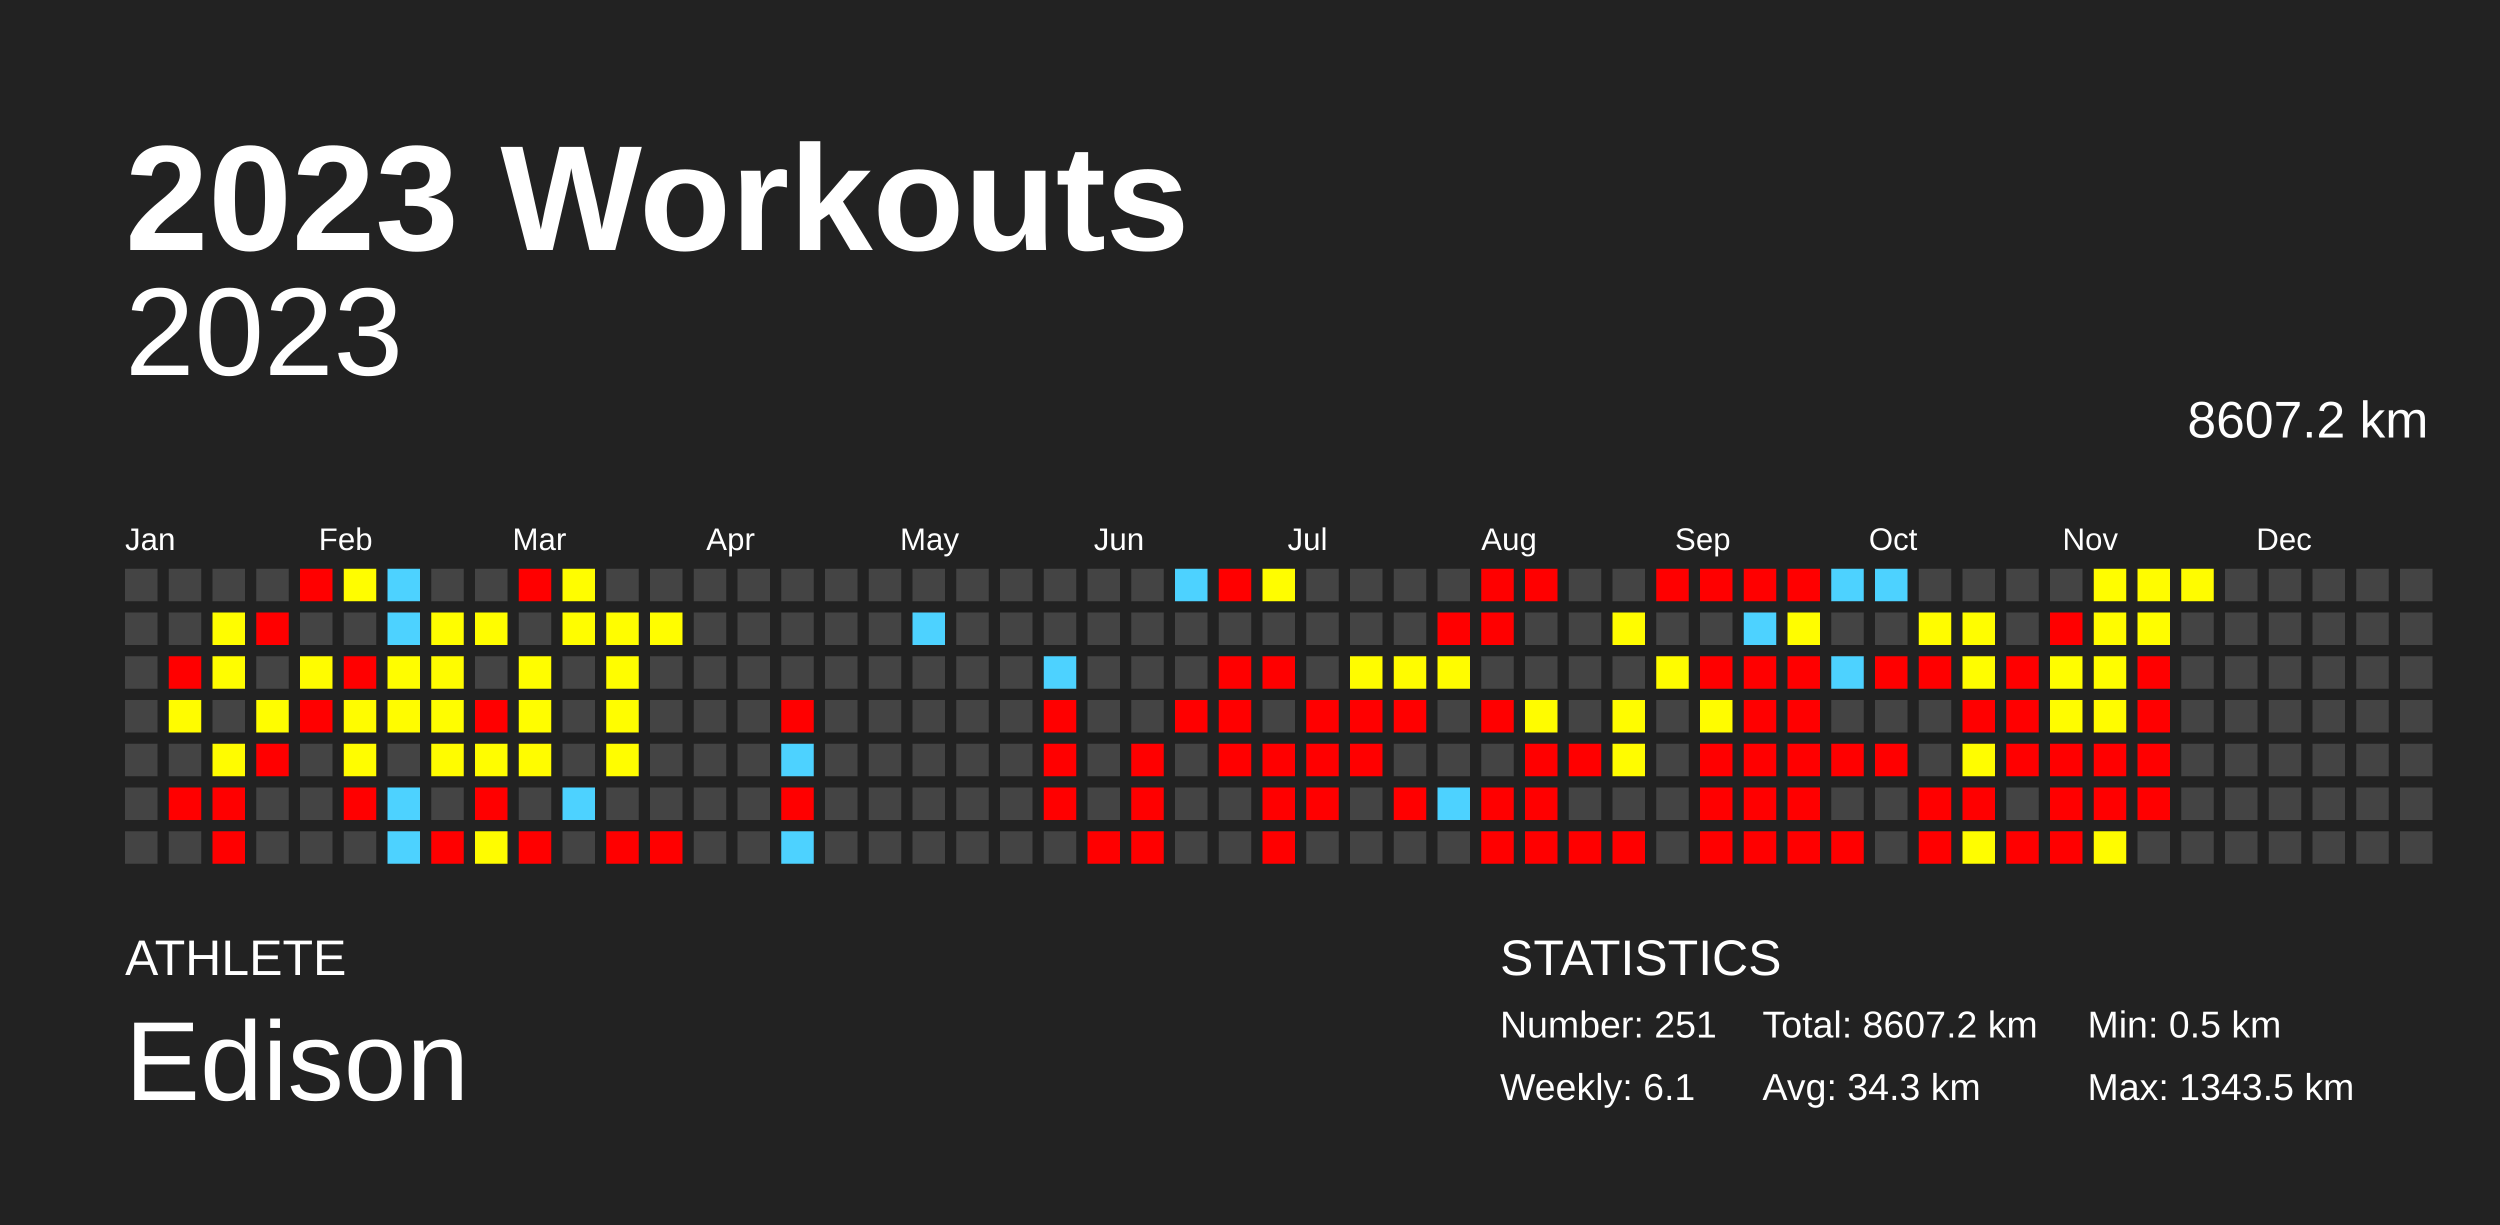
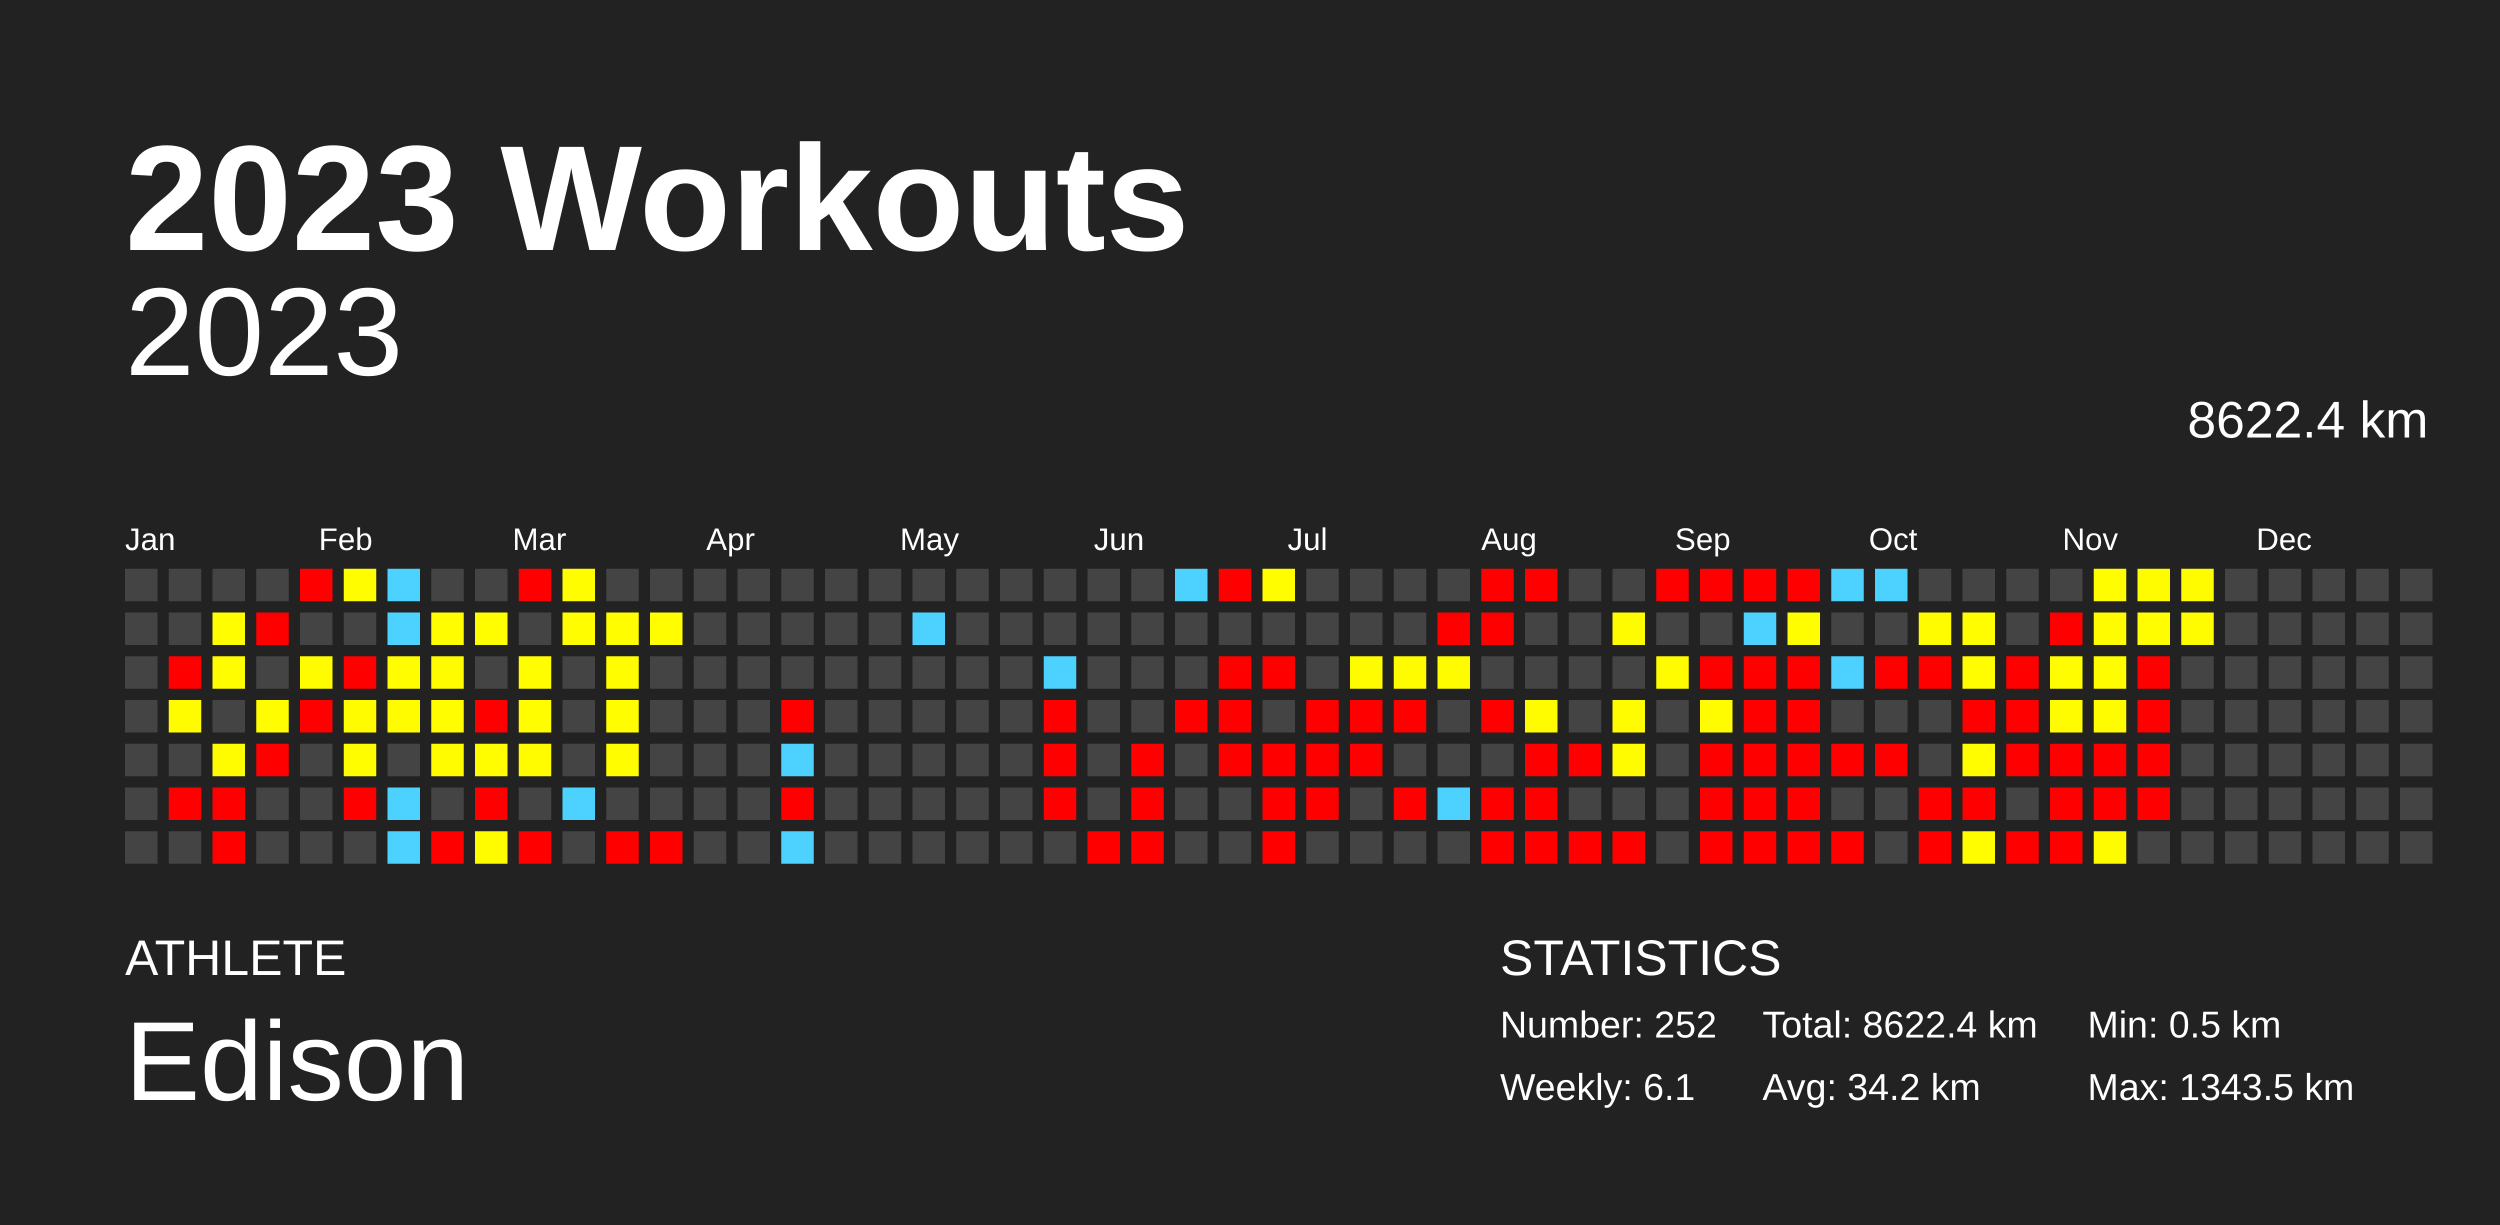
<svg xmlns="http://www.w3.org/2000/svg" baseProfile="full" height="98mm" version="1.1" viewBox="0,0,200,98" width="200mm">
  <defs />
  <rect fill="#222222" height="98" width="200" x="0" y="0" />
  <text fill="#FFFFFF" style="font-size:12px; font-family:Arial; font-weight:bold;" x="10" y="20">2023 Workouts</text>
  <text fill="#FFFFFF" style="font-size:4px; font-family:Arial" x="10" y="78">ATHLETE</text>
  <text fill="#FFFFFF" style="font-size:9px; font-family:Arial" x="10" y="88">Edison</text>
  <text fill="#FFFFFF" style="font-size:4px; font-family:Arial" x="120" y="78">STATISTICS</text>
-   <text fill="#FFFFFF" style="font-size:3px; font-family:Arial" x="120" y="83">Number: 251</text>
+   <text fill="#FFFFFF" style="font-size:3px; font-family:Arial" x="120" y="83">Number: 252</text>
  <text fill="#FFFFFF" style="font-size:3px; font-family:Arial" x="120" y="88">Weekly: 6.1</text>
-   <text fill="#FFFFFF" style="font-size:3px; font-family:Arial" x="141" y="83">Total: 8607.2 km</text>
-   <text fill="#FFFFFF" style="font-size:3px; font-family:Arial" x="141" y="88">Avg: 34.3 km</text>
+   <text fill="#FFFFFF" style="font-size:3px; font-family:Arial" x="141" y="83">Total: 8622.4 km</text>
+   <text fill="#FFFFFF" style="font-size:3px; font-family:Arial" x="141" y="88">Avg: 34.2 km</text>
  <text fill="#FFFFFF" style="font-size:3px; font-family:Arial" x="167" y="83">Min: 0.5 km</text>
  <text fill="#FFFFFF" style="font-size:3px; font-family:Arial" x="167" y="88">Max: 1343.5 km</text>
  <text alignment-baseline="hanging" fill="#FFFFFF" style="font-size:10.0px; font-family:Arial;" x="10" y="30">2023</text>
-   <text alignment-baseline="hanging" fill="#FFFFFF" style="font-size:4.125px; font-family:Arial;" x="175" y="35">8607.2 km</text>
+   <text alignment-baseline="hanging" fill="#FFFFFF" style="font-size:4.125px; font-family:Arial;" x="175" y="35">8622.4 km</text>
  <text fill="#FFFFFF" style="font-size:2.5px; font-family:Arial" x="10.0" y="44">Jan</text>
  <text fill="#FFFFFF" style="font-size:2.5px; font-family:Arial" x="25.5" y="44">Feb</text>
  <text fill="#FFFFFF" style="font-size:2.5px; font-family:Arial" x="41.0" y="44">Mar</text>
  <text fill="#FFFFFF" style="font-size:2.5px; font-family:Arial" x="56.5" y="44">Apr</text>
  <text fill="#FFFFFF" style="font-size:2.5px; font-family:Arial" x="72.0" y="44">May</text>
  <text fill="#FFFFFF" style="font-size:2.5px; font-family:Arial" x="87.5" y="44">Jun</text>
  <text fill="#FFFFFF" style="font-size:2.5px; font-family:Arial" x="103.0" y="44">Jul</text>
  <text fill="#FFFFFF" style="font-size:2.5px; font-family:Arial" x="118.5" y="44">Aug</text>
  <text fill="#FFFFFF" style="font-size:2.5px; font-family:Arial" x="134.0" y="44">Sep</text>
  <text fill="#FFFFFF" style="font-size:2.5px; font-family:Arial" x="149.5" y="44">Oct</text>
  <text fill="#FFFFFF" style="font-size:2.5px; font-family:Arial" x="165.0" y="44">Nov</text>
  <text fill="#FFFFFF" style="font-size:2.5px; font-family:Arial" x="180.5" y="44">Dec</text>
  <rect fill="#444444" height="2.6" width="2.6" x="10.0" y="45.5" />
  <rect fill="#444444" height="2.6" width="2.6" x="10.0" y="49.0" />
  <rect fill="#444444" height="2.6" width="2.6" x="10.0" y="52.5" />
  <rect fill="#444444" height="2.6" width="2.6" x="10.0" y="56.0" />
  <rect fill="#444444" height="2.6" width="2.6" x="10.0" y="59.5" />
  <rect fill="#444444" height="2.6" width="2.6" x="10.0" y="63.0" />
  <rect fill="#444444" height="2.6" width="2.6" x="10.0" y="66.5" />
  <rect fill="#444444" height="2.6" width="2.6" x="13.5" y="45.5" />
  <rect fill="#444444" height="2.6" width="2.6" x="13.5" y="49.0" />
  <rect fill="red" height="2.6" width="2.6" x="13.5" y="52.5" />
  <rect fill="#fffc00" height="2.6" width="2.6" x="13.5" y="56.0" />
  <rect fill="#444444" height="2.6" width="2.6" x="13.5" y="59.5" />
  <rect fill="red" height="2.6" width="2.6" x="13.5" y="63.0" />
  <rect fill="#444444" height="2.6" width="2.6" x="13.5" y="66.5" />
  <rect fill="#444444" height="2.6" width="2.6" x="17.0" y="45.5" />
  <rect fill="#fffd00" height="2.6" width="2.6" x="17.0" y="49.0" />
  <rect fill="#fffd00" height="2.6" width="2.6" x="17.0" y="52.5" />
  <rect fill="#444444" height="2.6" width="2.6" x="17.0" y="56.0" />
  <rect fill="#fffc00" height="2.6" width="2.6" x="17.0" y="59.5" />
  <rect fill="red" height="2.6" width="2.6" x="17.0" y="63.0" />
  <rect fill="red" height="2.6" width="2.6" x="17.0" y="66.5" />
  <rect fill="#444444" height="2.6" width="2.6" x="20.5" y="45.5" />
  <rect fill="red" height="2.6" width="2.6" x="20.5" y="49.0" />
  <rect fill="#444444" height="2.6" width="2.6" x="20.5" y="52.5" />
  <rect fill="#fffd00" height="2.6" width="2.6" x="20.5" y="56.0" />
  <rect fill="red" height="2.6" width="2.6" x="20.5" y="59.5" />
  <rect fill="#444444" height="2.6" width="2.6" x="20.5" y="63.0" />
  <rect fill="#444444" height="2.6" width="2.6" x="20.5" y="66.5" />
  <rect fill="red" height="2.6" width="2.6" x="24.0" y="45.5" />
  <rect fill="#444444" height="2.6" width="2.6" x="24.0" y="49.0" />
  <rect fill="#fffc00" height="2.6" width="2.6" x="24.0" y="52.5" />
  <rect fill="red" height="2.6" width="2.6" x="24.0" y="56.0" />
  <rect fill="#444444" height="2.6" width="2.6" x="24.0" y="59.5" />
  <rect fill="#444444" height="2.6" width="2.6" x="24.0" y="63.0" />
  <rect fill="#444444" height="2.6" width="2.6" x="24.0" y="66.5" />
  <rect fill="#fffd00" height="2.6" width="2.6" x="27.5" y="45.5" />
  <rect fill="#444444" height="2.6" width="2.6" x="27.5" y="49.0" />
  <rect fill="red" height="2.6" width="2.6" x="27.5" y="52.5" />
  <rect fill="#fffc00" height="2.6" width="2.6" x="27.5" y="56.0" />
  <rect fill="#fffd00" height="2.6" width="2.6" x="27.5" y="59.5" />
  <rect fill="red" height="2.6" width="2.6" x="27.5" y="63.0" />
  <rect fill="#444444" height="2.6" width="2.6" x="27.5" y="66.5" />
  <rect fill="#4dd2ff" height="2.6" width="2.6" x="31.0" y="45.5" />
  <rect fill="#4dd2ff" height="2.6" width="2.6" x="31.0" y="49.0" />
  <rect fill="#fffd00" height="2.6" width="2.6" x="31.0" y="52.5" />
  <rect fill="#fffc00" height="2.6" width="2.6" x="31.0" y="56.0" />
  <rect fill="#444444" height="2.6" width="2.6" x="31.0" y="59.5" />
  <rect fill="#4dd2ff" height="2.6" width="2.6" x="31.0" y="63.0" />
  <rect fill="#4dd2ff" height="2.6" width="2.6" x="31.0" y="66.5" />
  <rect fill="#444444" height="2.6" width="2.6" x="34.5" y="45.5" />
  <rect fill="#fffd00" height="2.6" width="2.6" x="34.5" y="49.0" />
  <rect fill="#fffc00" height="2.6" width="2.6" x="34.5" y="52.5" />
  <rect fill="#fffd00" height="2.6" width="2.6" x="34.5" y="56.0" />
  <rect fill="#fffc00" height="2.6" width="2.6" x="34.5" y="59.5" />
  <rect fill="#444444" height="2.6" width="2.6" x="34.5" y="63.0" />
  <rect fill="red" height="2.6" width="2.6" x="34.5" y="66.5" />
  <rect fill="#444444" height="2.6" width="2.6" x="38.0" y="45.5" />
  <rect fill="#fffd00" height="2.6" width="2.6" x="38.0" y="49.0" />
  <rect fill="#444444" height="2.6" width="2.6" x="38.0" y="52.5" />
  <rect fill="red" height="2.6" width="2.6" x="38.0" y="56.0" />
  <rect fill="#fffd00" height="2.6" width="2.6" x="38.0" y="59.5" />
  <rect fill="red" height="2.6" width="2.6" x="38.0" y="63.0" />
  <rect fill="#fffc00" height="2.6" width="2.6" x="38.0" y="66.5" />
  <rect fill="red" height="2.6" width="2.6" x="41.5" y="45.5" />
  <rect fill="#444444" height="2.6" width="2.6" x="41.5" y="49.0" />
  <rect fill="#fffd00" height="2.6" width="2.6" x="41.5" y="52.5" />
  <rect fill="#fffd00" height="2.6" width="2.6" x="41.5" y="56.0" />
  <rect fill="#fffc00" height="2.6" width="2.6" x="41.5" y="59.5" />
  <rect fill="#444444" height="2.6" width="2.6" x="41.5" y="63.0" />
  <rect fill="red" height="2.6" width="2.6" x="41.5" y="66.5" />
  <rect fill="#fffd00" height="2.6" width="2.6" x="45.0" y="45.5" />
  <rect fill="#fffd00" height="2.6" width="2.6" x="45.0" y="49.0" />
  <rect fill="#444444" height="2.6" width="2.6" x="45.0" y="52.5" />
  <rect fill="#444444" height="2.6" width="2.6" x="45.0" y="56.0" />
  <rect fill="#444444" height="2.6" width="2.6" x="45.0" y="59.5" />
  <rect fill="#4dd2ff" height="2.6" width="2.6" x="45.0" y="63.0" />
  <rect fill="#444444" height="2.6" width="2.6" x="45.0" y="66.5" />
  <rect fill="#444444" height="2.6" width="2.6" x="48.5" y="45.5" />
  <rect fill="#fffd00" height="2.6" width="2.6" x="48.5" y="49.0" />
  <rect fill="#fffd00" height="2.6" width="2.6" x="48.5" y="52.5" />
  <rect fill="#fffd00" height="2.6" width="2.6" x="48.5" y="56.0" />
  <rect fill="#fffd00" height="2.6" width="2.6" x="48.5" y="59.5" />
  <rect fill="#444444" height="2.6" width="2.6" x="48.5" y="63.0" />
  <rect fill="red" height="2.6" width="2.6" x="48.5" y="66.5" />
  <rect fill="#444444" height="2.6" width="2.6" x="52.0" y="45.5" />
  <rect fill="#fffd00" height="2.6" width="2.6" x="52.0" y="49.0" />
  <rect fill="#444444" height="2.6" width="2.6" x="52.0" y="52.5" />
  <rect fill="#444444" height="2.6" width="2.6" x="52.0" y="56.0" />
  <rect fill="#444444" height="2.6" width="2.6" x="52.0" y="59.5" />
  <rect fill="#444444" height="2.6" width="2.6" x="52.0" y="63.0" />
  <rect fill="red" height="2.6" width="2.6" x="52.0" y="66.5" />
  <rect fill="#444444" height="2.6" width="2.6" x="55.5" y="45.5" />
  <rect fill="#444444" height="2.6" width="2.6" x="55.5" y="49.0" />
  <rect fill="#444444" height="2.6" width="2.6" x="55.5" y="52.5" />
  <rect fill="#444444" height="2.6" width="2.6" x="55.5" y="56.0" />
  <rect fill="#444444" height="2.6" width="2.6" x="55.5" y="59.5" />
  <rect fill="#444444" height="2.6" width="2.6" x="55.5" y="63.0" />
  <rect fill="#444444" height="2.6" width="2.6" x="55.5" y="66.5" />
  <rect fill="#444444" height="2.6" width="2.6" x="59.0" y="45.5" />
  <rect fill="#444444" height="2.6" width="2.6" x="59.0" y="49.0" />
  <rect fill="#444444" height="2.6" width="2.6" x="59.0" y="52.5" />
  <rect fill="#444444" height="2.6" width="2.6" x="59.0" y="56.0" />
  <rect fill="#444444" height="2.6" width="2.6" x="59.0" y="59.5" />
  <rect fill="#444444" height="2.6" width="2.6" x="59.0" y="63.0" />
  <rect fill="#444444" height="2.6" width="2.6" x="59.0" y="66.5" />
  <rect fill="#444444" height="2.6" width="2.6" x="62.5" y="45.5" />
  <rect fill="#444444" height="2.6" width="2.6" x="62.5" y="49.0" />
  <rect fill="#444444" height="2.6" width="2.6" x="62.5" y="52.5" />
  <rect fill="red" height="2.6" width="2.6" x="62.5" y="56.0" />
  <rect fill="#4dd2ff" height="2.6" width="2.6" x="62.5" y="59.5" />
  <rect fill="red" height="2.6" width="2.6" x="62.5" y="63.0" />
  <rect fill="#4dd2ff" height="2.6" width="2.6" x="62.5" y="66.5" />
  <rect fill="#444444" height="2.6" width="2.6" x="66.0" y="45.5" />
  <rect fill="#444444" height="2.6" width="2.6" x="66.0" y="49.0" />
  <rect fill="#444444" height="2.6" width="2.6" x="66.0" y="52.5" />
  <rect fill="#444444" height="2.6" width="2.6" x="66.0" y="56.0" />
  <rect fill="#444444" height="2.6" width="2.6" x="66.0" y="59.5" />
  <rect fill="#444444" height="2.6" width="2.6" x="66.0" y="63.0" />
  <rect fill="#444444" height="2.6" width="2.6" x="66.0" y="66.5" />
  <rect fill="#444444" height="2.6" width="2.6" x="69.5" y="45.5" />
  <rect fill="#444444" height="2.6" width="2.6" x="69.5" y="49.0" />
  <rect fill="#444444" height="2.6" width="2.6" x="69.5" y="52.5" />
  <rect fill="#444444" height="2.6" width="2.6" x="69.5" y="56.0" />
  <rect fill="#444444" height="2.6" width="2.6" x="69.5" y="59.5" />
  <rect fill="#444444" height="2.6" width="2.6" x="69.5" y="63.0" />
  <rect fill="#444444" height="2.6" width="2.6" x="69.5" y="66.5" />
  <rect fill="#444444" height="2.6" width="2.6" x="73.0" y="45.5" />
  <rect fill="#4dd2ff" height="2.6" width="2.6" x="73.0" y="49.0" />
  <rect fill="#444444" height="2.6" width="2.6" x="73.0" y="52.5" />
  <rect fill="#444444" height="2.6" width="2.6" x="73.0" y="56.0" />
  <rect fill="#444444" height="2.6" width="2.6" x="73.0" y="59.5" />
  <rect fill="#444444" height="2.6" width="2.6" x="73.0" y="63.0" />
  <rect fill="#444444" height="2.6" width="2.6" x="73.0" y="66.5" />
  <rect fill="#444444" height="2.6" width="2.6" x="76.5" y="45.5" />
  <rect fill="#444444" height="2.6" width="2.6" x="76.5" y="49.0" />
  <rect fill="#444444" height="2.6" width="2.6" x="76.5" y="52.5" />
  <rect fill="#444444" height="2.6" width="2.6" x="76.5" y="56.0" />
  <rect fill="#444444" height="2.6" width="2.6" x="76.5" y="59.5" />
  <rect fill="#444444" height="2.6" width="2.6" x="76.5" y="63.0" />
  <rect fill="#444444" height="2.6" width="2.6" x="76.5" y="66.5" />
  <rect fill="#444444" height="2.6" width="2.6" x="80.0" y="45.5" />
  <rect fill="#444444" height="2.6" width="2.6" x="80.0" y="49.0" />
  <rect fill="#444444" height="2.6" width="2.6" x="80.0" y="52.5" />
  <rect fill="#444444" height="2.6" width="2.6" x="80.0" y="56.0" />
  <rect fill="#444444" height="2.6" width="2.6" x="80.0" y="59.5" />
  <rect fill="#444444" height="2.6" width="2.6" x="80.0" y="63.0" />
  <rect fill="#444444" height="2.6" width="2.6" x="80.0" y="66.5" />
  <rect fill="#444444" height="2.6" width="2.6" x="83.5" y="45.5" />
  <rect fill="#444444" height="2.6" width="2.6" x="83.5" y="49.0" />
  <rect fill="#4dd2ff" height="2.6" width="2.6" x="83.5" y="52.5" />
  <rect fill="red" height="2.6" width="2.6" x="83.5" y="56.0" />
  <rect fill="red" height="2.6" width="2.6" x="83.5" y="59.5" />
  <rect fill="red" height="2.6" width="2.6" x="83.5" y="63.0" />
  <rect fill="#444444" height="2.6" width="2.6" x="83.5" y="66.5" />
  <rect fill="#444444" height="2.6" width="2.6" x="87.0" y="45.5" />
  <rect fill="#444444" height="2.6" width="2.6" x="87.0" y="49.0" />
  <rect fill="#444444" height="2.6" width="2.6" x="87.0" y="52.5" />
  <rect fill="#444444" height="2.6" width="2.6" x="87.0" y="56.0" />
  <rect fill="#444444" height="2.6" width="2.6" x="87.0" y="59.5" />
  <rect fill="#444444" height="2.6" width="2.6" x="87.0" y="63.0" />
  <rect fill="red" height="2.6" width="2.6" x="87.0" y="66.5" />
  <rect fill="#444444" height="2.6" width="2.6" x="90.5" y="45.5" />
  <rect fill="#444444" height="2.6" width="2.6" x="90.5" y="49.0" />
  <rect fill="#444444" height="2.6" width="2.6" x="90.5" y="52.5" />
  <rect fill="#444444" height="2.6" width="2.6" x="90.5" y="56.0" />
  <rect fill="red" height="2.6" width="2.6" x="90.5" y="59.5" />
  <rect fill="red" height="2.6" width="2.6" x="90.5" y="63.0" />
  <rect fill="red" height="2.6" width="2.6" x="90.5" y="66.5" />
  <rect fill="#4dd2ff" height="2.6" width="2.6" x="94.0" y="45.5" />
  <rect fill="#444444" height="2.6" width="2.6" x="94.0" y="49.0" />
  <rect fill="#444444" height="2.6" width="2.6" x="94.0" y="52.5" />
  <rect fill="red" height="2.6" width="2.6" x="94.0" y="56.0" />
  <rect fill="#444444" height="2.6" width="2.6" x="94.0" y="59.5" />
  <rect fill="#444444" height="2.6" width="2.6" x="94.0" y="63.0" />
  <rect fill="#444444" height="2.6" width="2.6" x="94.0" y="66.5" />
  <rect fill="red" height="2.6" width="2.6" x="97.5" y="45.5" />
  <rect fill="#444444" height="2.6" width="2.6" x="97.5" y="49.0" />
  <rect fill="red" height="2.6" width="2.6" x="97.5" y="52.5" />
  <rect fill="red" height="2.6" width="2.6" x="97.5" y="56.0" />
  <rect fill="red" height="2.6" width="2.6" x="97.5" y="59.5" />
  <rect fill="#444444" height="2.6" width="2.6" x="97.5" y="63.0" />
  <rect fill="#444444" height="2.6" width="2.6" x="97.5" y="66.5" />
  <rect fill="#fffd00" height="2.6" width="2.6" x="101.0" y="45.5" />
  <rect fill="#444444" height="2.6" width="2.6" x="101.0" y="49.0" />
  <rect fill="red" height="2.6" width="2.6" x="101.0" y="52.5" />
  <rect fill="#444444" height="2.6" width="2.6" x="101.0" y="56.0" />
  <rect fill="red" height="2.6" width="2.6" x="101.0" y="59.5" />
  <rect fill="red" height="2.6" width="2.6" x="101.0" y="63.0" />
  <rect fill="red" height="2.6" width="2.6" x="101.0" y="66.5" />
  <rect fill="#444444" height="2.6" width="2.6" x="104.5" y="45.5" />
  <rect fill="#444444" height="2.6" width="2.6" x="104.5" y="49.0" />
  <rect fill="#444444" height="2.6" width="2.6" x="104.5" y="52.5" />
  <rect fill="red" height="2.6" width="2.6" x="104.5" y="56.0" />
  <rect fill="red" height="2.6" width="2.6" x="104.5" y="59.5" />
  <rect fill="red" height="2.6" width="2.6" x="104.5" y="63.0" />
  <rect fill="#444444" height="2.6" width="2.6" x="104.5" y="66.5" />
  <rect fill="#444444" height="2.6" width="2.6" x="108.0" y="45.5" />
  <rect fill="#444444" height="2.6" width="2.6" x="108.0" y="49.0" />
  <rect fill="#fffc00" height="2.6" width="2.6" x="108.0" y="52.5" />
  <rect fill="red" height="2.6" width="2.6" x="108.0" y="56.0" />
  <rect fill="red" height="2.6" width="2.6" x="108.0" y="59.5" />
  <rect fill="#444444" height="2.6" width="2.6" x="108.0" y="63.0" />
  <rect fill="#444444" height="2.6" width="2.6" x="108.0" y="66.5" />
  <rect fill="#444444" height="2.6" width="2.6" x="111.5" y="45.5" />
  <rect fill="#444444" height="2.6" width="2.6" x="111.5" y="49.0" />
  <rect fill="#fffc00" height="2.6" width="2.6" x="111.5" y="52.5" />
  <rect fill="red" height="2.6" width="2.6" x="111.5" y="56.0" />
  <rect fill="#444444" height="2.6" width="2.6" x="111.5" y="59.5" />
  <rect fill="red" height="2.6" width="2.6" x="111.5" y="63.0" />
  <rect fill="#444444" height="2.6" width="2.6" x="111.5" y="66.5" />
  <rect fill="#444444" height="2.6" width="2.6" x="115.0" y="45.5" />
  <rect fill="red" height="2.6" width="2.6" x="115.0" y="49.0" />
  <rect fill="#fffc00" height="2.6" width="2.6" x="115.0" y="52.5" />
  <rect fill="#444444" height="2.6" width="2.6" x="115.0" y="56.0" />
  <rect fill="#444444" height="2.6" width="2.6" x="115.0" y="59.5" />
  <rect fill="#4dd2ff" height="2.6" width="2.6" x="115.0" y="63.0" />
  <rect fill="#444444" height="2.6" width="2.6" x="115.0" y="66.5" />
  <rect fill="red" height="2.6" width="2.6" x="118.5" y="45.5" />
  <rect fill="red" height="2.6" width="2.6" x="118.5" y="49.0" />
  <rect fill="#444444" height="2.6" width="2.6" x="118.5" y="52.5" />
  <rect fill="red" height="2.6" width="2.6" x="118.5" y="56.0" />
  <rect fill="#444444" height="2.6" width="2.6" x="118.5" y="59.5" />
  <rect fill="red" height="2.6" width="2.6" x="118.5" y="63.0" />
  <rect fill="red" height="2.6" width="2.6" x="118.5" y="66.5" />
  <rect fill="red" height="2.6" width="2.6" x="122.0" y="45.5" />
  <rect fill="#444444" height="2.6" width="2.6" x="122.0" y="49.0" />
  <rect fill="#444444" height="2.6" width="2.6" x="122.0" y="52.5" />
  <rect fill="#fffc00" height="2.6" width="2.6" x="122.0" y="56.0" />
  <rect fill="red" height="2.6" width="2.6" x="122.0" y="59.5" />
  <rect fill="red" height="2.6" width="2.6" x="122.0" y="63.0" />
  <rect fill="red" height="2.6" width="2.6" x="122.0" y="66.5" />
  <rect fill="#444444" height="2.6" width="2.6" x="125.5" y="45.5" />
  <rect fill="#444444" height="2.6" width="2.6" x="125.5" y="49.0" />
  <rect fill="#444444" height="2.6" width="2.6" x="125.5" y="52.5" />
  <rect fill="#444444" height="2.6" width="2.6" x="125.5" y="56.0" />
  <rect fill="red" height="2.6" width="2.6" x="125.5" y="59.5" />
  <rect fill="#444444" height="2.6" width="2.6" x="125.5" y="63.0" />
  <rect fill="red" height="2.6" width="2.6" x="125.5" y="66.5" />
  <rect fill="#444444" height="2.6" width="2.6" x="129.0" y="45.5" />
  <rect fill="#fffc00" height="2.6" width="2.6" x="129.0" y="49.0" />
  <rect fill="#444444" height="2.6" width="2.6" x="129.0" y="52.5" />
  <rect fill="#fffc00" height="2.6" width="2.6" x="129.0" y="56.0" />
  <rect fill="#fffc00" height="2.6" width="2.6" x="129.0" y="59.5" />
  <rect fill="#444444" height="2.6" width="2.6" x="129.0" y="63.0" />
  <rect fill="red" height="2.6" width="2.6" x="129.0" y="66.5" />
  <rect fill="red" height="2.6" width="2.6" x="132.5" y="45.5" />
  <rect fill="#444444" height="2.6" width="2.6" x="132.5" y="49.0" />
  <rect fill="#fffc00" height="2.6" width="2.6" x="132.5" y="52.5" />
  <rect fill="#444444" height="2.6" width="2.6" x="132.5" y="56.0" />
  <rect fill="#444444" height="2.6" width="2.6" x="132.5" y="59.5" />
  <rect fill="#444444" height="2.6" width="2.6" x="132.5" y="63.0" />
  <rect fill="#444444" height="2.6" width="2.6" x="132.5" y="66.5" />
  <rect fill="red" height="2.6" width="2.6" x="136.0" y="45.5" />
  <rect fill="#444444" height="2.6" width="2.6" x="136.0" y="49.0" />
  <rect fill="red" height="2.6" width="2.6" x="136.0" y="52.5" />
  <rect fill="#fffc00" height="2.6" width="2.6" x="136.0" y="56.0" />
  <rect fill="red" height="2.6" width="2.6" x="136.0" y="59.5" />
  <rect fill="red" height="2.6" width="2.6" x="136.0" y="63.0" />
  <rect fill="red" height="2.6" width="2.6" x="136.0" y="66.5" />
  <rect fill="red" height="2.6" width="2.6" x="139.5" y="45.5" />
  <rect fill="#4dd2ff" height="2.6" width="2.6" x="139.5" y="49.0" />
  <rect fill="red" height="2.6" width="2.6" x="139.5" y="52.5" />
  <rect fill="red" height="2.6" width="2.6" x="139.5" y="56.0" />
  <rect fill="red" height="2.6" width="2.6" x="139.5" y="59.5" />
  <rect fill="red" height="2.6" width="2.6" x="139.5" y="63.0" />
  <rect fill="red" height="2.6" width="2.6" x="139.5" y="66.5" />
  <rect fill="red" height="2.6" width="2.6" x="143.0" y="45.5" />
  <rect fill="#fffd00" height="2.6" width="2.6" x="143.0" y="49.0" />
  <rect fill="red" height="2.6" width="2.6" x="143.0" y="52.5" />
  <rect fill="red" height="2.6" width="2.6" x="143.0" y="56.0" />
  <rect fill="red" height="2.6" width="2.6" x="143.0" y="59.5" />
  <rect fill="red" height="2.6" width="2.6" x="143.0" y="63.0" />
  <rect fill="red" height="2.6" width="2.6" x="143.0" y="66.5" />
  <rect fill="#4dd2ff" height="2.6" width="2.6" x="146.5" y="45.5" />
  <rect fill="#444444" height="2.6" width="2.6" x="146.5" y="49.0" />
  <rect fill="#4dd2ff" height="2.6" width="2.6" x="146.5" y="52.5" />
  <rect fill="#444444" height="2.6" width="2.6" x="146.5" y="56.0" />
  <rect fill="red" height="2.6" width="2.6" x="146.5" y="59.5" />
  <rect fill="#444444" height="2.6" width="2.6" x="146.5" y="63.0" />
  <rect fill="red" height="2.6" width="2.6" x="146.5" y="66.5" />
  <rect fill="#4dd2ff" height="2.6" width="2.6" x="150.0" y="45.5" />
  <rect fill="#444444" height="2.6" width="2.6" x="150.0" y="49.0" />
  <rect fill="red" height="2.6" width="2.6" x="150.0" y="52.5" />
  <rect fill="#444444" height="2.6" width="2.6" x="150.0" y="56.0" />
  <rect fill="red" height="2.6" width="2.6" x="150.0" y="59.5" />
  <rect fill="#444444" height="2.6" width="2.6" x="150.0" y="63.0" />
  <rect fill="#444444" height="2.6" width="2.6" x="150.0" y="66.5" />
  <rect fill="#444444" height="2.6" width="2.6" x="153.5" y="45.5" />
  <rect fill="#fffc00" height="2.6" width="2.6" x="153.5" y="49.0" />
  <rect fill="red" height="2.6" width="2.6" x="153.5" y="52.5" />
  <rect fill="#444444" height="2.6" width="2.6" x="153.5" y="56.0" />
  <rect fill="#444444" height="2.6" width="2.6" x="153.5" y="59.5" />
  <rect fill="red" height="2.6" width="2.6" x="153.5" y="63.0" />
  <rect fill="red" height="2.6" width="2.6" x="153.5" y="66.5" />
  <rect fill="#444444" height="2.6" width="2.6" x="157.0" y="45.5" />
  <rect fill="#fffd00" height="2.6" width="2.6" x="157.0" y="49.0" />
  <rect fill="#fffd00" height="2.6" width="2.6" x="157.0" y="52.5" />
  <rect fill="red" height="2.6" width="2.6" x="157.0" y="56.0" />
  <rect fill="#fffd00" height="2.6" width="2.6" x="157.0" y="59.5" />
  <rect fill="red" height="2.6" width="2.6" x="157.0" y="63.0" />
  <rect fill="#fffd00" height="2.6" width="2.6" x="157.0" y="66.5" />
  <rect fill="#444444" height="2.6" width="2.6" x="160.5" y="45.5" />
  <rect fill="#444444" height="2.6" width="2.6" x="160.5" y="49.0" />
  <rect fill="red" height="2.6" width="2.6" x="160.5" y="52.5" />
  <rect fill="red" height="2.6" width="2.6" x="160.5" y="56.0" />
  <rect fill="red" height="2.6" width="2.6" x="160.5" y="59.5" />
  <rect fill="#444444" height="2.6" width="2.6" x="160.5" y="63.0" />
  <rect fill="red" height="2.6" width="2.6" x="160.5" y="66.5" />
  <rect fill="#444444" height="2.6" width="2.6" x="164.0" y="45.5" />
  <rect fill="red" height="2.6" width="2.6" x="164.0" y="49.0" />
  <rect fill="#fffd00" height="2.6" width="2.6" x="164.0" y="52.5" />
  <rect fill="#fffc00" height="2.6" width="2.6" x="164.0" y="56.0" />
  <rect fill="red" height="2.6" width="2.6" x="164.0" y="59.5" />
  <rect fill="red" height="2.6" width="2.6" x="164.0" y="63.0" />
  <rect fill="red" height="2.6" width="2.6" x="164.0" y="66.5" />
  <rect fill="#fffd00" height="2.6" width="2.6" x="167.5" y="45.5" />
  <rect fill="#fffc00" height="2.6" width="2.6" x="167.5" y="49.0" />
  <rect fill="#fffd00" height="2.6" width="2.6" x="167.5" y="52.5" />
  <rect fill="#fffc00" height="2.6" width="2.6" x="167.5" y="56.0" />
  <rect fill="red" height="2.6" width="2.6" x="167.5" y="59.5" />
  <rect fill="red" height="2.6" width="2.6" x="167.5" y="63.0" />
  <rect fill="#fffc00" height="2.6" width="2.6" x="167.5" y="66.5" />
  <rect fill="#fffc00" height="2.6" width="2.6" x="171.0" y="45.5" />
  <rect fill="#fffd00" height="2.6" width="2.6" x="171.0" y="49.0" />
  <rect fill="red" height="2.6" width="2.6" x="171.0" y="52.5" />
  <rect fill="red" height="2.6" width="2.6" x="171.0" y="56.0" />
  <rect fill="red" height="2.6" width="2.6" x="171.0" y="59.5" />
  <rect fill="red" height="2.6" width="2.6" x="171.0" y="63.0" />
  <rect fill="#444444" height="2.6" width="2.6" x="171.0" y="66.5" />
  <rect fill="#fffc00" height="2.6" width="2.6" x="174.5" y="45.5" />
-   <rect fill="#444444" height="2.6" width="2.6" x="174.5" y="49.0" />
+   <rect fill="#fffc00" height="2.6" width="2.6" x="174.5" y="49.0" />
  <rect fill="#444444" height="2.6" width="2.6" x="174.5" y="52.5" />
  <rect fill="#444444" height="2.6" width="2.6" x="174.5" y="56.0" />
  <rect fill="#444444" height="2.6" width="2.6" x="174.5" y="59.5" />
  <rect fill="#444444" height="2.6" width="2.6" x="174.5" y="63.0" />
  <rect fill="#444444" height="2.6" width="2.6" x="174.5" y="66.5" />
  <rect fill="#444444" height="2.6" width="2.6" x="178.0" y="45.5" />
  <rect fill="#444444" height="2.6" width="2.6" x="178.0" y="49.0" />
  <rect fill="#444444" height="2.6" width="2.6" x="178.0" y="52.5" />
  <rect fill="#444444" height="2.6" width="2.6" x="178.0" y="56.0" />
  <rect fill="#444444" height="2.6" width="2.6" x="178.0" y="59.5" />
  <rect fill="#444444" height="2.6" width="2.6" x="178.0" y="63.0" />
  <rect fill="#444444" height="2.6" width="2.6" x="178.0" y="66.5" />
  <rect fill="#444444" height="2.6" width="2.6" x="181.5" y="45.5" />
  <rect fill="#444444" height="2.6" width="2.6" x="181.5" y="49.0" />
  <rect fill="#444444" height="2.6" width="2.6" x="181.5" y="52.5" />
  <rect fill="#444444" height="2.6" width="2.6" x="181.5" y="56.0" />
  <rect fill="#444444" height="2.6" width="2.6" x="181.5" y="59.5" />
  <rect fill="#444444" height="2.6" width="2.6" x="181.5" y="63.0" />
  <rect fill="#444444" height="2.6" width="2.6" x="181.5" y="66.5" />
  <rect fill="#444444" height="2.6" width="2.6" x="185.0" y="45.5" />
  <rect fill="#444444" height="2.6" width="2.6" x="185.0" y="49.0" />
  <rect fill="#444444" height="2.6" width="2.6" x="185.0" y="52.5" />
  <rect fill="#444444" height="2.6" width="2.6" x="185.0" y="56.0" />
  <rect fill="#444444" height="2.6" width="2.6" x="185.0" y="59.5" />
  <rect fill="#444444" height="2.6" width="2.6" x="185.0" y="63.0" />
  <rect fill="#444444" height="2.6" width="2.6" x="185.0" y="66.5" />
  <rect fill="#444444" height="2.6" width="2.6" x="188.5" y="45.5" />
  <rect fill="#444444" height="2.6" width="2.6" x="188.5" y="49.0" />
  <rect fill="#444444" height="2.6" width="2.6" x="188.5" y="52.5" />
  <rect fill="#444444" height="2.6" width="2.6" x="188.5" y="56.0" />
  <rect fill="#444444" height="2.6" width="2.6" x="188.5" y="59.5" />
  <rect fill="#444444" height="2.6" width="2.6" x="188.5" y="63.0" />
  <rect fill="#444444" height="2.6" width="2.6" x="188.5" y="66.5" />
  <rect fill="#444444" height="2.6" width="2.6" x="192.0" y="45.5" />
  <rect fill="#444444" height="2.6" width="2.6" x="192.0" y="49.0" />
  <rect fill="#444444" height="2.6" width="2.6" x="192.0" y="52.5" />
  <rect fill="#444444" height="2.6" width="2.6" x="192.0" y="56.0" />
  <rect fill="#444444" height="2.6" width="2.6" x="192.0" y="59.5" />
  <rect fill="#444444" height="2.6" width="2.6" x="192.0" y="63.0" />
  <rect fill="#444444" height="2.6" width="2.6" x="192.0" y="66.5" />
</svg>
